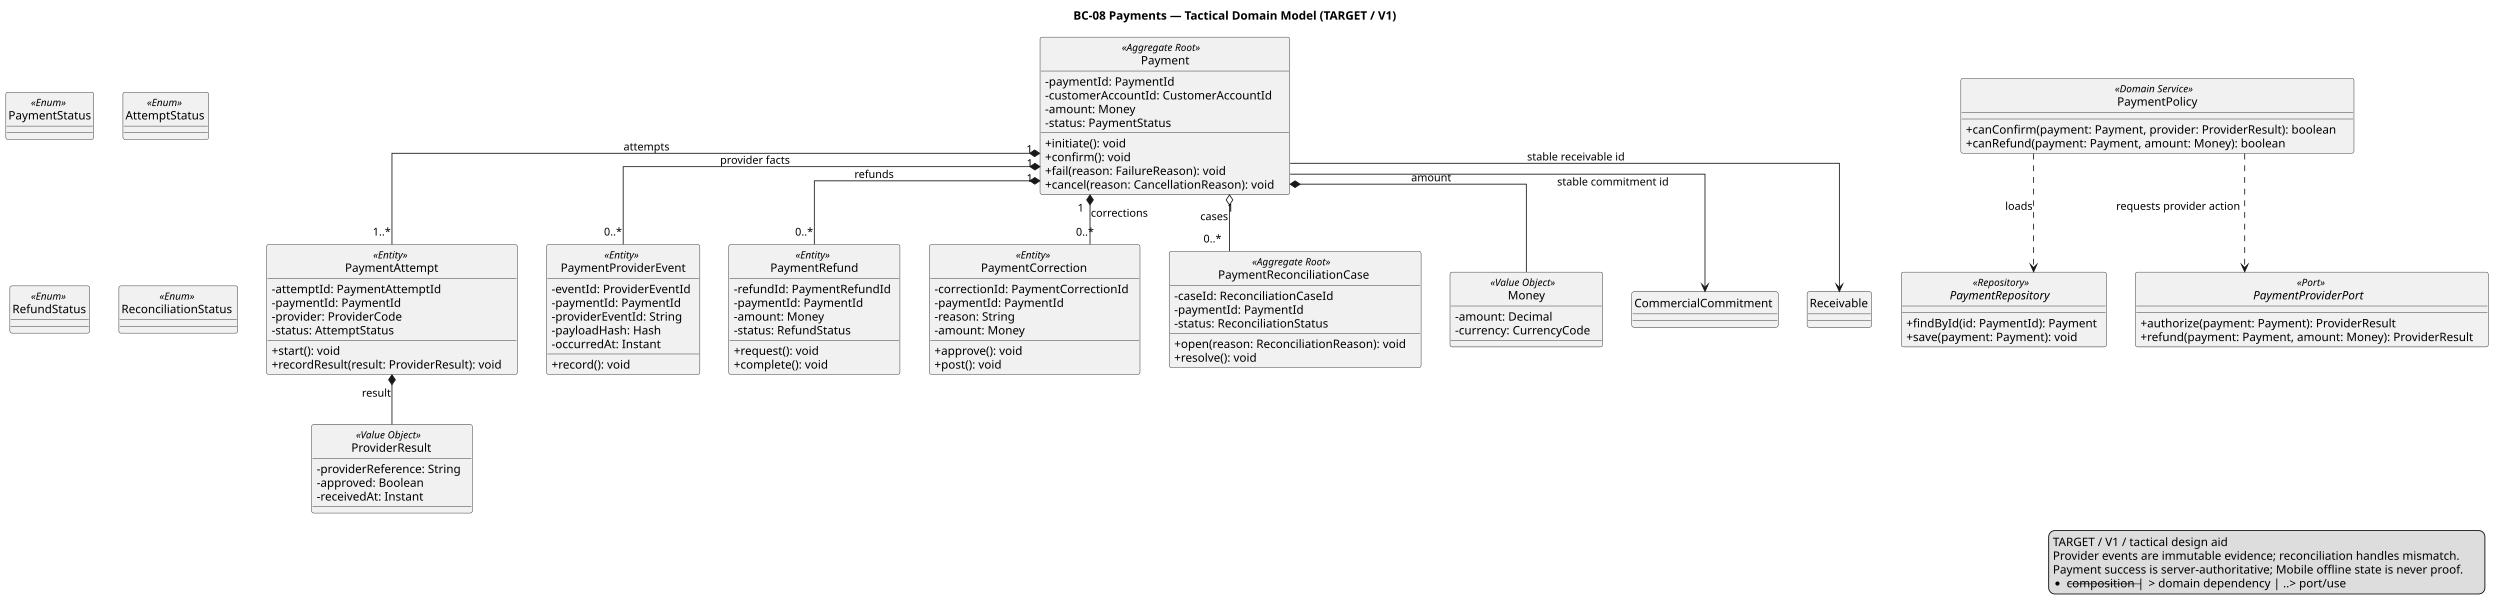
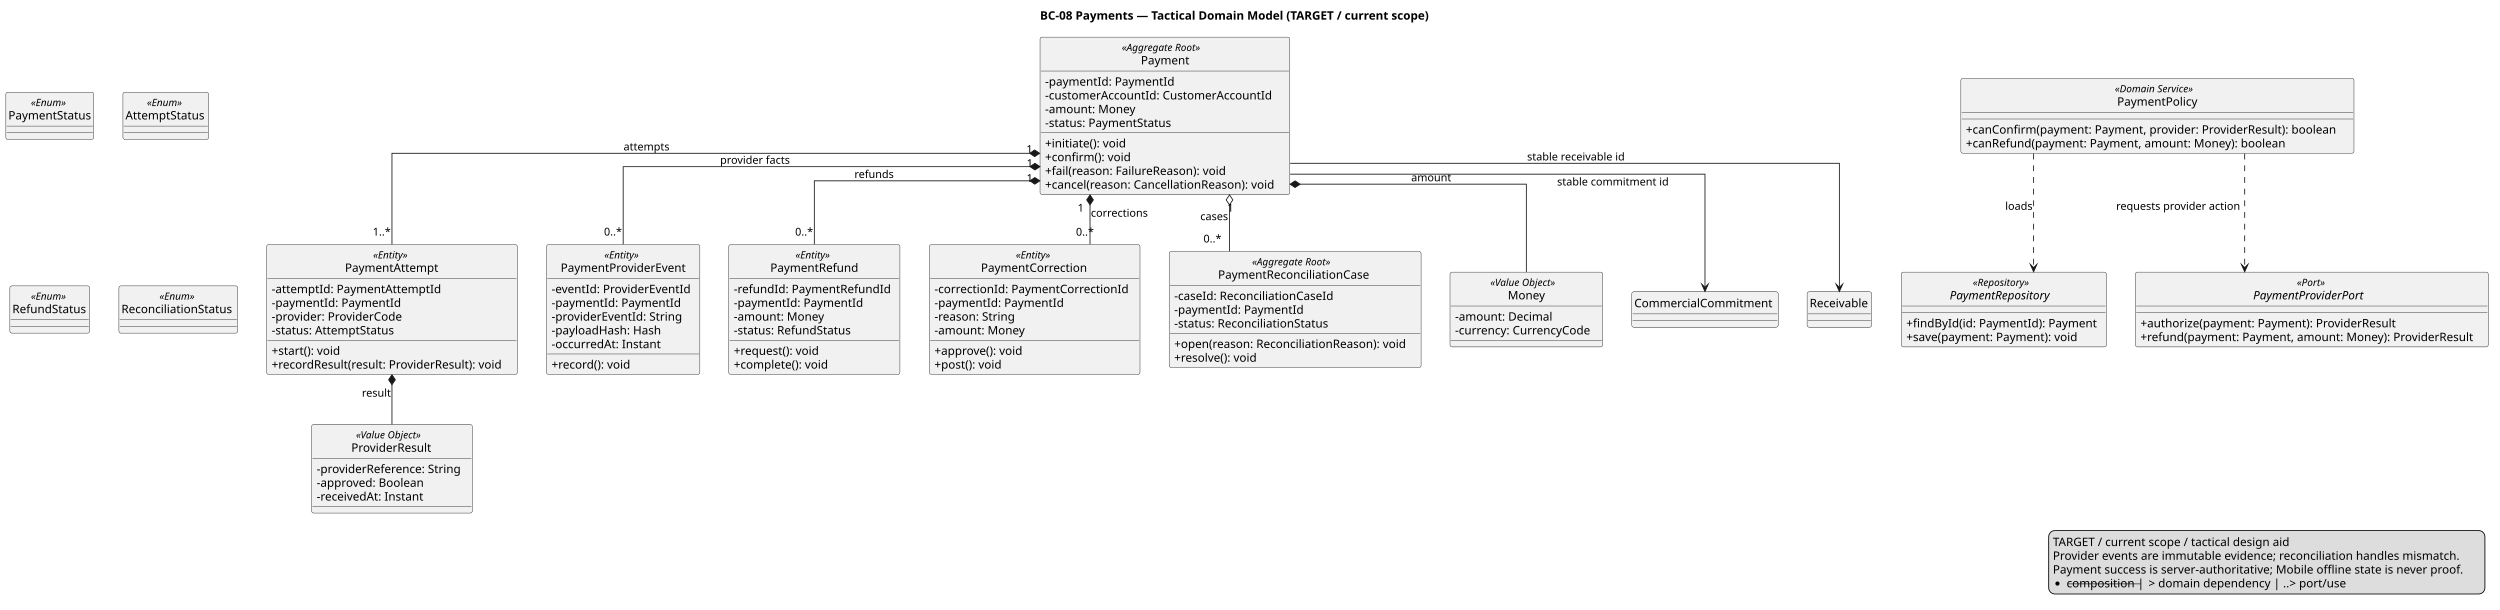
<svg xmlns="http://www.w3.org/2000/svg" contentStyleType="text/css" data-diagram-type="CLASS" height="730px" preserveAspectRatio="none" style="width:2995px;height:730px;background:#FFFFFF;" version="1.1" viewBox="0 0 2995 730" width="2995px" zoomAndPan="magnify">
  <defs />
  <g>
    <g class="title" data-source-line="1">
-       <text fill="#000000" font-family="sans-serif" font-size="14" font-weight="700" lengthAdjust="spacing" textLength="417.184" x="1285.87" y="23.535">BC-08 Payments — Tactical Domain Model (TARGET / V1)</text>
+       <text fill="#000000" font-family="sans-serif" font-size="14" font-weight="700" lengthAdjust="spacing" textLength="497.014" x="1245.955" y="23.535">BC-08 Payments — Tactical Domain Model (TARGET / current scope)</text>
    </g>
    <g class="entity" data-qualified-name="Payment" data-source-line="7" id="ent0001">
      <rect fill="#F1F1F1" height="188.527" rx="2.5" ry="2.5" style="stroke:#181818;stroke-width:0.5;" width="299.232" x="1245.96" y="44.488" />
      <text fill="#000000" font-family="sans-serif" font-size="12" font-style="italic" lengthAdjust="spacing" textLength="103.312" x="1343.92" y="61.09">«Aggregate Root»</text>
      <text fill="#000000" font-family="sans-serif" font-size="14" lengthAdjust="spacing" textLength="57.579" x="1366.787" y="77.156">Payment</text>
      <line style="stroke:#181818;stroke-width:0.5;" x1="1246.96" x2="1544.192" y1="85.109" y2="85.109" />
      <text fill="#000000" font-family="sans-serif" font-size="14" lengthAdjust="spacing" textLength="158.881" x="1251.96" y="102.644">-paymentId: PaymentId</text>
      <text fill="#000000" font-family="sans-serif" font-size="14" lengthAdjust="spacing" textLength="282.454" x="1251.96" y="119.133">-customerAccountId: CustomerAccountId</text>
      <text fill="#000000" font-family="sans-serif" font-size="14" lengthAdjust="spacing" textLength="113.436" x="1251.96" y="135.621">-amount: Money</text>
      <text fill="#000000" font-family="sans-serif" font-size="14" lengthAdjust="spacing" textLength="157.274" x="1251.96" y="152.109">-status: PaymentStatus</text>
      <line style="stroke:#181818;stroke-width:0.5;" x1="1246.96" x2="1544.192" y1="159.062" y2="159.062" />
      <text fill="#000000" font-family="sans-serif" font-size="14" lengthAdjust="spacing" textLength="104.631" x="1251.96" y="176.598">+initiate(): void</text>
      <text fill="#000000" font-family="sans-serif" font-size="14" lengthAdjust="spacing" textLength="110.25" x="1251.96" y="193.086">+confirm(): void</text>
      <text fill="#000000" font-family="sans-serif" font-size="14" lengthAdjust="spacing" textLength="227.671" x="1251.96" y="209.574">+fail(reason: FailureReason): void</text>
      <text fill="#000000" font-family="sans-serif" font-size="14" lengthAdjust="spacing" textLength="287.232" x="1251.96" y="226.062">+cancel(reason: CancellationReason): void</text>
    </g>
    <g class="entity" data-qualified-name="PaymentAttempt" data-source-line="18" id="ent0002">
      <rect fill="#F1F1F1" height="155.551" rx="2.5" ry="2.5" style="stroke:#181818;stroke-width:0.5;" width="300.353" x="319.4" y="293.008" />
      <text fill="#000000" font-family="sans-serif" font-size="12" font-style="italic" lengthAdjust="spacing" textLength="45.24" x="446.957" y="309.61">«Entity»</text>
      <text fill="#000000" font-family="sans-serif" font-size="14" lengthAdjust="spacing" textLength="112.629" x="413.262" y="325.676">PaymentAttempt</text>
      <line style="stroke:#181818;stroke-width:0.5;" x1="320.4" x2="618.754" y1="333.629" y2="333.629" />
      <text fill="#000000" font-family="sans-serif" font-size="14" lengthAdjust="spacing" textLength="208.4" x="325.4" y="351.164">-attemptId: PaymentAttemptId</text>
      <text fill="#000000" font-family="sans-serif" font-size="14" lengthAdjust="spacing" textLength="158.881" x="325.4" y="367.653">-paymentId: PaymentId</text>
      <text fill="#000000" font-family="sans-serif" font-size="14" lengthAdjust="spacing" textLength="164.329" x="325.4" y="384.141">-provider: ProviderCode</text>
      <text fill="#000000" font-family="sans-serif" font-size="14" lengthAdjust="spacing" textLength="154.745" x="325.4" y="400.629">-status: AttemptStatus</text>
      <line style="stroke:#181818;stroke-width:0.5;" x1="320.4" x2="618.754" y1="407.582" y2="407.582" />
      <text fill="#000000" font-family="sans-serif" font-size="14" lengthAdjust="spacing" textLength="88.867" x="325.4" y="425.118">+start(): void</text>
      <text fill="#000000" font-family="sans-serif" font-size="14" lengthAdjust="spacing" textLength="288.353" x="325.4" y="441.606">+recordResult(result: ProviderResult): void</text>
    </g>
    <g class="entity" data-qualified-name="PaymentProviderEvent" data-source-line="27" id="ent0003">
      <rect fill="#F1F1F1" height="155.551" rx="2.5" ry="2.5" style="stroke:#181818;stroke-width:0.5;" width="183.678" x="654.74" y="293.008" />
      <text fill="#000000" font-family="sans-serif" font-size="12" font-style="italic" lengthAdjust="spacing" textLength="45.24" x="723.959" y="309.61">«Entity»</text>
      <text fill="#000000" font-family="sans-serif" font-size="14" lengthAdjust="spacing" textLength="149.837" x="671.66" y="325.676">PaymentProviderEvent</text>
      <line style="stroke:#181818;stroke-width:0.5;" x1="655.74" x2="837.418" y1="333.629" y2="333.629" />
      <text fill="#000000" font-family="sans-serif" font-size="14" lengthAdjust="spacing" textLength="171.678" x="660.74" y="351.164">-eventId: ProviderEventId</text>
      <text fill="#000000" font-family="sans-serif" font-size="14" lengthAdjust="spacing" textLength="158.881" x="660.74" y="367.653">-paymentId: PaymentId</text>
      <text fill="#000000" font-family="sans-serif" font-size="14" lengthAdjust="spacing" textLength="163.106" x="660.74" y="384.141">-providerEventId: String</text>
      <text fill="#000000" font-family="sans-serif" font-size="14" lengthAdjust="spacing" textLength="137.696" x="660.74" y="400.629">-payloadHash: Hash</text>
      <text fill="#000000" font-family="sans-serif" font-size="14" lengthAdjust="spacing" textLength="138.305" x="660.74" y="417.118">-occurredAt: Instant</text>
      <line style="stroke:#181818;stroke-width:0.5;" x1="655.74" x2="837.418" y1="424.071" y2="424.071" />
      <text fill="#000000" font-family="sans-serif" font-size="14" lengthAdjust="spacing" textLength="101.637" x="660.74" y="441.606">+record(): void</text>
    </g>
    <g class="entity" data-qualified-name="PaymentRefund" data-source-line="36" id="ent0004">
      <rect fill="#F1F1F1" height="155.551" rx="2.5" ry="2.5" style="stroke:#181818;stroke-width:0.5;" width="205.081" x="873.03" y="293.008" />
      <text fill="#000000" font-family="sans-serif" font-size="12" font-style="italic" lengthAdjust="spacing" textLength="45.24" x="952.95" y="309.61">«Entity»</text>
      <text fill="#000000" font-family="sans-serif" font-size="14" lengthAdjust="spacing" textLength="105.567" x="922.787" y="325.676">PaymentRefund</text>
      <line style="stroke:#181818;stroke-width:0.5;" x1="874.03" x2="1077.111" y1="333.629" y2="333.629" />
      <text fill="#000000" font-family="sans-serif" font-size="14" lengthAdjust="spacing" textLength="193.081" x="879.03" y="351.164">-refundId: PaymentRefundId</text>
      <text fill="#000000" font-family="sans-serif" font-size="14" lengthAdjust="spacing" textLength="158.881" x="879.03" y="367.653">-paymentId: PaymentId</text>
      <text fill="#000000" font-family="sans-serif" font-size="14" lengthAdjust="spacing" textLength="113.436" x="879.03" y="384.141">-amount: Money</text>
      <text fill="#000000" font-family="sans-serif" font-size="14" lengthAdjust="spacing" textLength="147.684" x="879.03" y="400.629">-status: RefundStatus</text>
      <line style="stroke:#181818;stroke-width:0.5;" x1="874.03" x2="1077.111" y1="407.582" y2="407.582" />
      <text fill="#000000" font-family="sans-serif" font-size="14" lengthAdjust="spacing" textLength="108.999" x="879.03" y="425.118">+request(): void</text>
      <text fill="#000000" font-family="sans-serif" font-size="14" lengthAdjust="spacing" textLength="120.333" x="879.03" y="441.606">+complete(): void</text>
    </g>
    <g class="entity" data-qualified-name="PaymentCorrection" data-source-line="45" id="ent0005">
      <rect fill="#F1F1F1" height="155.551" rx="2.5" ry="2.5" style="stroke:#181818;stroke-width:0.5;" width="252.283" x="1113.43" y="293.008" />
      <text fill="#000000" font-family="sans-serif" font-size="12" font-style="italic" lengthAdjust="spacing" textLength="45.24" x="1216.951" y="309.61">«Entity»</text>
      <text fill="#000000" font-family="sans-serif" font-size="14" lengthAdjust="spacing" textLength="128.864" x="1175.139" y="325.676">PaymentCorrection</text>
      <line style="stroke:#181818;stroke-width:0.5;" x1="1114.43" x2="1364.713" y1="333.629" y2="333.629" />
      <text fill="#000000" font-family="sans-serif" font-size="14" lengthAdjust="spacing" textLength="240.283" x="1119.43" y="351.164">-correctionId: PaymentCorrectionId</text>
      <text fill="#000000" font-family="sans-serif" font-size="14" lengthAdjust="spacing" textLength="158.881" x="1119.43" y="367.653">-paymentId: PaymentId</text>
      <text fill="#000000" font-family="sans-serif" font-size="14" lengthAdjust="spacing" textLength="102.614" x="1119.43" y="384.141">-reason: String</text>
      <text fill="#000000" font-family="sans-serif" font-size="14" lengthAdjust="spacing" textLength="113.436" x="1119.43" y="400.629">-amount: Money</text>
      <line style="stroke:#181818;stroke-width:0.5;" x1="1114.43" x2="1364.713" y1="407.582" y2="407.582" />
      <text fill="#000000" font-family="sans-serif" font-size="14" lengthAdjust="spacing" textLength="112.526" x="1119.43" y="425.118">+approve(): void</text>
      <text fill="#000000" font-family="sans-serif" font-size="14" lengthAdjust="spacing" textLength="87.582" x="1119.43" y="441.606">+post(): void</text>
    </g>
    <g class="entity" data-qualified-name="PaymentReconciliationCase" data-source-line="54" id="ent0006">
      <rect fill="#F1F1F1" height="139.062" rx="2.5" ry="2.5" style="stroke:#181818;stroke-width:0.5;" width="301.775" x="1400.69" y="301.258" />
      <text fill="#000000" font-family="sans-serif" font-size="12" font-style="italic" lengthAdjust="spacing" textLength="103.312" x="1499.921" y="317.86">«Aggregate Root»</text>
      <text fill="#000000" font-family="sans-serif" font-size="14" lengthAdjust="spacing" textLength="184.659" x="1459.248" y="333.926">PaymentReconciliationCase</text>
      <line style="stroke:#181818;stroke-width:0.5;" x1="1401.69" x2="1701.465" y1="341.879" y2="341.879" />
      <text fill="#000000" font-family="sans-serif" font-size="14" lengthAdjust="spacing" textLength="199.568" x="1406.69" y="359.414">-caseId: ReconciliationCaseId</text>
      <text fill="#000000" font-family="sans-serif" font-size="14" lengthAdjust="spacing" textLength="158.881" x="1406.69" y="375.903">-paymentId: PaymentId</text>
      <text fill="#000000" font-family="sans-serif" font-size="14" lengthAdjust="spacing" textLength="194.421" x="1406.69" y="392.391">-status: ReconciliationStatus</text>
      <line style="stroke:#181818;stroke-width:0.5;" x1="1401.69" x2="1701.465" y1="399.344" y2="399.344" />
      <text fill="#000000" font-family="sans-serif" font-size="14" lengthAdjust="spacing" textLength="289.775" x="1406.69" y="416.879">+open(reason: ReconciliationReason): void</text>
      <text fill="#000000" font-family="sans-serif" font-size="14" lengthAdjust="spacing" textLength="106.155" x="1406.69" y="433.368">+resolve(): void</text>
    </g>
    <g class="entity" data-qualified-name="PaymentPolicy" data-source-line="62" id="ent0007">
      <rect fill="#F1F1F1" height="89.598" rx="2.5" ry="2.5" style="stroke:#181818;stroke-width:0.5;" width="470.972" x="2349.09" y="93.948" />
      <text fill="#000000" font-family="sans-serif" font-size="12" font-style="italic" lengthAdjust="spacing" textLength="102.047" x="2533.552" y="110.55">«Domain Service»</text>
      <text fill="#000000" font-family="sans-serif" font-size="14" lengthAdjust="spacing" textLength="96.496" x="2536.328" y="126.616">PaymentPolicy</text>
      <line style="stroke:#181818;stroke-width:0.5;" x1="2350.09" x2="2819.062" y1="134.569" y2="134.569" />
      <line style="stroke:#181818;stroke-width:0.5;" x1="2350.09" x2="2819.062" y1="142.569" y2="142.569" />
      <text fill="#000000" font-family="sans-serif" font-size="14" lengthAdjust="spacing" textLength="458.972" x="2355.09" y="160.105">+canConfirm(payment: Payment, provider: ProviderResult): boolean</text>
      <text fill="#000000" font-family="sans-serif" font-size="14" lengthAdjust="spacing" textLength="394.235" x="2355.09" y="176.593">+canRefund(payment: Payment, amount: Money): boolean</text>
    </g>
    <g class="entity" data-qualified-name="Money" data-source-line="67" id="ent0008">
      <rect fill="#F1F1F1" height="89.598" rx="2.5" ry="2.5" style="stroke:#181818;stroke-width:0.5;" width="182.953" x="1737.1" y="325.988" />
      <text fill="#000000" font-family="sans-serif" font-size="12" font-style="italic" lengthAdjust="spacing" textLength="86.291" x="1785.431" y="342.59">«Value Object»</text>
      <text fill="#000000" font-family="sans-serif" font-size="14" lengthAdjust="spacing" textLength="44.461" x="1806.346" y="358.656">Money</text>
      <line style="stroke:#181818;stroke-width:0.5;" x1="1738.1" x2="1919.053" y1="366.609" y2="366.609" />
      <text fill="#000000" font-family="sans-serif" font-size="14" lengthAdjust="spacing" textLength="123.327" x="1743.1" y="384.144">-amount: Decimal</text>
      <text fill="#000000" font-family="sans-serif" font-size="14" lengthAdjust="spacing" textLength="170.953" x="1743.1" y="400.633">-currency: CurrencyCode</text>
      <line style="stroke:#181818;stroke-width:0.5;" x1="1738.1" x2="1919.053" y1="407.586" y2="407.586" />
    </g>
    <g class="entity" data-qualified-name="ProviderResult" data-source-line="72" id="ent0009">
      <rect fill="#F1F1F1" height="106.086" rx="2.5" ry="2.5" style="stroke:#181818;stroke-width:0.5;" width="192.489" x="373.33" y="508.558" />
      <text fill="#000000" font-family="sans-serif" font-size="12" font-style="italic" lengthAdjust="spacing" textLength="86.291" x="426.429" y="525.16">«Value Object»</text>
      <text fill="#000000" font-family="sans-serif" font-size="14" lengthAdjust="spacing" textLength="97.46" x="420.845" y="541.226">ProviderResult</text>
      <line style="stroke:#181818;stroke-width:0.5;" x1="374.33" x2="564.819" y1="549.179" y2="549.179" />
      <text fill="#000000" font-family="sans-serif" font-size="14" lengthAdjust="spacing" textLength="180.489" x="379.33" y="566.715">-providerReference: String</text>
      <text fill="#000000" font-family="sans-serif" font-size="14" lengthAdjust="spacing" textLength="134.019" x="379.33" y="583.203">-approved: Boolean</text>
      <text fill="#000000" font-family="sans-serif" font-size="14" lengthAdjust="spacing" textLength="135.01" x="379.33" y="599.691">-receivedAt: Instant</text>
      <line style="stroke:#181818;stroke-width:0.5;" x1="374.33" x2="564.819" y1="606.644" y2="606.644" />
    </g>
    <g class="entity" data-qualified-name="PaymentRepository" data-source-line="78" id="ent0010">
      <rect fill="#F1F1F1" height="89.598" rx="2.5" ry="2.5" style="stroke:#181818;stroke-width:0.5;" width="245.721" x="2277.71" y="325.988" />
      <text fill="#000000" font-family="sans-serif" font-size="12" font-style="italic" lengthAdjust="spacing" textLength="74.397" x="2363.372" y="342.59">«Repository»</text>
      <text fill="#000000" font-family="sans-serif" font-size="14" font-style="italic" lengthAdjust="spacing" textLength="129.705" x="2335.718" y="358.656">PaymentRepository</text>
      <line style="stroke:#181818;stroke-width:0.5;" x1="2278.71" x2="2522.431" y1="366.609" y2="366.609" />
      <line style="stroke:#181818;stroke-width:0.5;" x1="2278.71" x2="2522.431" y1="374.609" y2="374.609" />
      <text fill="#000000" font-family="sans-serif" font-size="14" lengthAdjust="spacing" textLength="233.721" x="2283.71" y="392.144">+findById(id: PaymentId): Payment</text>
      <text fill="#000000" font-family="sans-serif" font-size="14" lengthAdjust="spacing" textLength="212.803" x="2283.71" y="408.633">+save(payment: Payment): void</text>
    </g>
    <g class="entity" data-qualified-name="PaymentProviderPort" data-source-line="83" id="ent0011">
      <rect fill="#F1F1F1" height="89.598" rx="2.5" ry="2.5" style="stroke:#181818;stroke-width:0.5;" width="422.703" x="2558.22" y="325.988" />
      <text fill="#000000" font-family="sans-serif" font-size="12" font-style="italic" lengthAdjust="spacing" textLength="35.977" x="2751.583" y="342.59">«Port»</text>
      <text fill="#000000" font-family="sans-serif" font-size="14" font-style="italic" lengthAdjust="spacing" textLength="140.581" x="2699.281" y="358.656">PaymentProviderPort</text>
      <line style="stroke:#181818;stroke-width:0.5;" x1="2559.22" x2="2979.923" y1="366.609" y2="366.609" />
      <line style="stroke:#181818;stroke-width:0.5;" x1="2559.22" x2="2979.923" y1="374.609" y2="374.609" />
      <text fill="#000000" font-family="sans-serif" font-size="14" lengthAdjust="spacing" textLength="316.19" x="2564.22" y="392.144">+authorize(payment: Payment): ProviderResult</text>
      <text fill="#000000" font-family="sans-serif" font-size="14" lengthAdjust="spacing" textLength="410.703" x="2564.22" y="408.633">+refund(payment: Payment, amount: Money): ProviderResult</text>
    </g>
    <g class="entity" data-qualified-name="PaymentStatus" data-source-line="88" id="ent0012">
      <rect fill="#F1F1F1" height="56.621" rx="2.5" ry="2.5" style="stroke:#181818;stroke-width:0.5;" width="105.148" x="7" y="110.438" />
      <text fill="#000000" font-family="sans-serif" font-size="12" font-style="italic" lengthAdjust="spacing" textLength="45.176" x="36.986" y="127.04">«Enum»</text>
      <text fill="#000000" font-family="sans-serif" font-size="14" lengthAdjust="spacing" textLength="99.148" x="10" y="143.106">PaymentStatus</text>
      <line style="stroke:#181818;stroke-width:0.5;" x1="8" x2="111.148" y1="151.059" y2="151.059" />
      <line style="stroke:#181818;stroke-width:0.5;" x1="8" x2="111.148" y1="159.059" y2="159.059" />
    </g>
    <g class="entity" data-qualified-name="AttemptStatus" data-source-line="89" id="ent0013">
      <rect fill="#F1F1F1" height="56.621" rx="2.5" ry="2.5" style="stroke:#181818;stroke-width:0.5;" width="102.619" x="147.26" y="110.438" />
      <text fill="#000000" font-family="sans-serif" font-size="12" font-style="italic" lengthAdjust="spacing" textLength="45.176" x="175.982" y="127.04">«Enum»</text>
      <text fill="#000000" font-family="sans-serif" font-size="14" lengthAdjust="spacing" textLength="96.619" x="150.26" y="143.106">AttemptStatus</text>
      <line style="stroke:#181818;stroke-width:0.5;" x1="148.26" x2="248.879" y1="151.059" y2="151.059" />
      <line style="stroke:#181818;stroke-width:0.5;" x1="148.26" x2="248.879" y1="159.059" y2="159.059" />
    </g>
    <g class="entity" data-qualified-name="RefundStatus" data-source-line="90" id="ent0014">
      <rect fill="#F1F1F1" height="56.621" rx="2.5" ry="2.5" style="stroke:#181818;stroke-width:0.5;" width="95.558" x="11.8" y="342.478" />
      <text fill="#000000" font-family="sans-serif" font-size="12" font-style="italic" lengthAdjust="spacing" textLength="45.176" x="36.991" y="359.08">«Enum»</text>
      <text fill="#000000" font-family="sans-serif" font-size="14" lengthAdjust="spacing" textLength="89.558" x="14.8" y="375.146">RefundStatus</text>
      <line style="stroke:#181818;stroke-width:0.5;" x1="12.8" x2="106.358" y1="383.099" y2="383.099" />
      <line style="stroke:#181818;stroke-width:0.5;" x1="12.8" x2="106.358" y1="391.099" y2="391.099" />
    </g>
    <g class="entity" data-qualified-name="ReconciliationStatus" data-source-line="91" id="ent0015">
      <rect fill="#F1F1F1" height="56.621" rx="2.5" ry="2.5" style="stroke:#181818;stroke-width:0.5;" width="142.295" x="142.43" y="342.478" />
      <text fill="#000000" font-family="sans-serif" font-size="12" font-style="italic" lengthAdjust="spacing" textLength="45.176" x="190.99" y="359.08">«Enum»</text>
      <text fill="#000000" font-family="sans-serif" font-size="14" lengthAdjust="spacing" textLength="136.295" x="145.43" y="375.146">ReconciliationStatus</text>
      <line style="stroke:#181818;stroke-width:0.5;" x1="143.43" x2="283.725" y1="383.099" y2="383.099" />
      <line style="stroke:#181818;stroke-width:0.5;" x1="143.43" x2="283.725" y1="391.099" y2="391.099" />
    </g>
    <g class="entity" data-qualified-name="CommercialCommitment" data-source-line="100" id="ent0023">
      <rect fill="#F1F1F1" height="42.488" rx="2.5" ry="2.5" style="stroke:#181818;stroke-width:0.5;" width="175.456" x="1954.85" y="349.538" />
      <text fill="#000000" font-family="sans-serif" font-size="14" lengthAdjust="spacing" textLength="169.456" x="1957.85" y="368.073">CommercialCommitment</text>
      <line style="stroke:#181818;stroke-width:0.5;" x1="1955.85" x2="2129.306" y1="376.027" y2="376.027" />
      <line style="stroke:#181818;stroke-width:0.5;" x1="1955.85" x2="2129.306" y1="384.027" y2="384.027" />
    </g>
    <g class="entity" data-qualified-name="Receivable" data-source-line="101" id="ent0025">
      <rect fill="#F1F1F1" height="42.488" rx="2.5" ry="2.5" style="stroke:#181818;stroke-width:0.5;" width="77.306" x="2164.92" y="349.538" />
      <text fill="#000000" font-family="sans-serif" font-size="14" lengthAdjust="spacing" textLength="71.306" x="2167.92" y="368.073">Receivable</text>
      <line style="stroke:#181818;stroke-width:0.5;" x1="2165.92" x2="2241.226" y1="376.027" y2="376.027" />
      <line style="stroke:#181818;stroke-width:0.5;" x1="2165.92" x2="2241.226" y1="384.027" y2="384.027" />
    </g>
    <g class="link" data-entity-1="ent0001" data-entity-2="ent0002" data-link-type="composition" data-source-line="93" id="lnk16">
      <path codeLine="93" d="M1233.51,183.648 C971.35,183.648 469.57,183.648 469.57,183.648 C469.57,183.648 469.57,241.428 469.57,292.778" fill="none" id="Payment-backto-PaymentAttempt" style="stroke:#181818;stroke-width:1;" />
      <polygon fill="#181818" points="1245.51,183.648,1239.51,179.648,1233.51,183.648,1239.51,187.648,1245.51,183.648" style="stroke:#181818;stroke-width:1;stroke-linejoin:miter;stroke-miterlimit:10;" />
      <text fill="#000000" font-family="sans-serif" font-size="13" lengthAdjust="spacing" textLength="55.955" x="746.98" y="180.217">attempts</text>
      <text fill="#000000" font-family="sans-serif" font-size="13" lengthAdjust="spacing" textLength="8.22" x="1229.572" y="183.153">1</text>
      <text fill="#000000" font-family="sans-serif" font-size="13" lengthAdjust="spacing" textLength="22.712" x="446.555" y="282.212">1..*</text>
    </g>
    <g class="link" data-entity-1="ent0001" data-entity-2="ent0003" data-link-type="composition" data-source-line="94" id="lnk17">
      <path codeLine="94" d="M1233.87,199.648 C1042.2,199.648 746.57,199.648 746.57,199.648 C746.57,199.648 746.57,247.598 746.57,292.728" fill="none" id="Payment-backto-PaymentProviderEvent" style="stroke:#181818;stroke-width:1;" />
      <polygon fill="#181818" points="1245.87,199.648,1239.87,195.648,1233.87,199.648,1239.87,203.648,1245.87,199.648" style="stroke:#181818;stroke-width:1;stroke-linejoin:miter;stroke-miterlimit:10;" />
      <text fill="#000000" font-family="sans-serif" font-size="13" lengthAdjust="spacing" textLength="86.938" x="862.68" y="196.217">provider facts</text>
      <text fill="#000000" font-family="sans-serif" font-size="13" lengthAdjust="spacing" textLength="8.22" x="1229.95" y="199.978">1</text>
      <text fill="#000000" font-family="sans-serif" font-size="13" lengthAdjust="spacing" textLength="22.712" x="723.555" y="282.157">0..*</text>
    </g>
    <g class="link" data-entity-1="ent0001" data-entity-2="ent0004" data-link-type="composition" data-source-line="95" id="lnk18">
      <path codeLine="95" d="M1233.72,216.648 C1113.11,216.648 975.57,216.648 975.57,216.648 C975.57,216.648 975.57,254.578 975.57,292.818" fill="none" id="Payment-backto-PaymentRefund" style="stroke:#181818;stroke-width:1;" />
      <polygon fill="#181818" points="1245.72,216.648,1239.72,212.648,1233.72,216.648,1239.72,220.648,1245.72,216.648" style="stroke:#181818;stroke-width:1;stroke-linejoin:miter;stroke-miterlimit:10;" />
      <text fill="#000000" font-family="sans-serif" font-size="13" lengthAdjust="spacing" textLength="48.287" x="1023.57" y="213.217">refunds</text>
      <text fill="#000000" font-family="sans-serif" font-size="13" lengthAdjust="spacing" textLength="8.22" x="1229.793" y="217.855">1</text>
      <text fill="#000000" font-family="sans-serif" font-size="13" lengthAdjust="spacing" textLength="22.712" x="952.555" y="282.255">0..*</text>
    </g>
    <g class="link" data-entity-1="ent0001" data-entity-2="ent0005" data-link-type="composition" data-source-line="96" id="lnk19">
      <path codeLine="96" d="M1305.84,245.458 C1305.84,265.138 1305.84,273.658 1305.84,292.658" fill="none" id="Payment-backto-PaymentCorrection" style="stroke:#181818;stroke-width:1;" />
      <polygon fill="#181818" points="1305.84,233.458,1301.84,239.458,1305.84,245.458,1309.84,239.458,1305.84,233.458" style="stroke:#181818;stroke-width:1;stroke-linejoin:miter;stroke-miterlimit:10;" />
      <text fill="#000000" font-family="sans-serif" font-size="13" lengthAdjust="spacing" textLength="70.484" x="1306.84" y="259.627">corrections</text>
      <text fill="#000000" font-family="sans-serif" font-size="13" lengthAdjust="spacing" textLength="8.22" x="1290.964" y="253.544">1</text>
      <text fill="#000000" font-family="sans-serif" font-size="13" lengthAdjust="spacing" textLength="22.712" x="1288.968" y="282.347">0..*</text>
    </g>
    <g class="link" data-entity-1="ent0001" data-entity-2="ent0006" data-link-type="aggregation" data-source-line="97" id="lnk20">
      <path codeLine="97" d="M1472.94,245.458 C1472.94,268.018 1472.94,279.688 1472.94,300.898" fill="none" id="Payment-backto-PaymentReconciliationCase" style="stroke:#181818;stroke-width:1;" />
      <polygon fill="none" points="1472.94,233.458,1468.94,239.458,1472.94,245.458,1476.94,239.458,1472.94,233.458" style="stroke:#181818;stroke-width:1;stroke-linejoin:miter;stroke-miterlimit:10;" />
      <text fill="#000000" font-family="sans-serif" font-size="13" lengthAdjust="spacing" textLength="34.334" x="1437.94" y="263.747">cases</text>
      <text fill="#000000" font-family="sans-serif" font-size="13" lengthAdjust="spacing" textLength="8.22" x="1470.336" y="253.544">1</text>
      <text fill="#000000" font-family="sans-serif" font-size="13" lengthAdjust="spacing" textLength="22.712" x="1441.733" y="290.502">0..*</text>
    </g>
    <g class="link" data-entity-1="ent0001" data-entity-2="ent0008" data-link-type="composition" data-source-line="98" id="lnk21">
      <path codeLine="98" d="M1557.5,220.648 C1682.61,220.648 1828.57,220.648 1828.57,220.648 C1828.57,220.648 1828.57,281.518 1828.57,325.738" fill="none" id="Payment-backto-Money" style="stroke:#181818;stroke-width:1;" />
      <polygon fill="#181818" points="1545.5,220.648,1551.5,224.648,1557.5,220.648,1551.5,216.648,1545.5,220.648" style="stroke:#181818;stroke-width:1;stroke-linejoin:miter;stroke-miterlimit:10;" />
      <text fill="#000000" font-family="sans-serif" font-size="13" lengthAdjust="spacing" textLength="48.299" x="1690.58" y="217.217">amount</text>
    </g>
    <g class="link" data-entity-1="ent0002" data-entity-2="ent0009" data-link-type="composition" data-source-line="99" id="lnk22">
      <path codeLine="99" d="M469.57,460.948 C469.57,480.918 469.57,489.928 469.57,508.318" fill="none" id="PaymentAttempt-backto-ProviderResult" style="stroke:#181818;stroke-width:1;" />
      <polygon fill="#181818" points="469.57,448.948,465.57,454.948,469.57,460.948,473.57,454.948,469.57,448.948" style="stroke:#181818;stroke-width:1;stroke-linejoin:miter;stroke-miterlimit:10;" />
      <text fill="#000000" font-family="sans-serif" font-size="13" lengthAdjust="spacing" textLength="35.877" x="433.57" y="475.207">result</text>
    </g>
    <g class="link" data-entity-1="ent0001" data-entity-2="ent0023" data-link-type="dependency" data-source-line="100" id="lnk24">
      <path codeLine="100" d="M1545.64,208.648 C1736.77,208.648 2042.57,208.648 2042.57,208.648 C2042.57,208.648 2042.57,300.148 2042.57,344.258" fill="none" id="Payment-to-CommercialCommitment" style="stroke:#181818;stroke-width:1;" />
      <polygon fill="#181818" points="2042.57,349.258,2046.57,340.258,2042.57,344.258,2038.57,340.258,2042.57,349.258" style="stroke:#181818;stroke-width:1;stroke-linejoin:miter;stroke-miterlimit:10;" />
      <text fill="#000000" font-family="sans-serif" font-size="13" lengthAdjust="spacing" textLength="137.865" x="1865.41" y="222.217">stable commitment id</text>
    </g>
    <g class="link" data-entity-1="ent0001" data-entity-2="ent0025" data-link-type="dependency" data-source-line="101" id="lnk26">
      <path codeLine="101" d="M1545.66,195.648 C1779.33,195.648 2203.57,195.648 2203.57,195.648 C2203.57,195.648 2203.57,297.548 2203.57,344.308" fill="none" id="Payment-to-Receivable" style="stroke:#181818;stroke-width:1;" />
      <polygon fill="#181818" points="2203.57,349.308,2207.57,340.308,2203.57,344.308,2199.57,340.308,2203.57,349.308" style="stroke:#181818;stroke-width:1;stroke-linejoin:miter;stroke-miterlimit:10;" />
      <text fill="#000000" font-family="sans-serif" font-size="13" lengthAdjust="spacing" textLength="121.329" x="1829.45" y="192.217">stable receivable id</text>
    </g>
    <g class="link" data-entity-1="ent0007" data-entity-2="ent0010" data-link-type="dependency" data-source-line="102" id="lnk27">
      <path codeLine="102" d="M2436.26,184.038 C2436.26,224.928 2436.26,279.758 2436.26,320.608" fill="none" id="PaymentPolicy-to-PaymentRepository" style="stroke:#181818;stroke-width:1;stroke-dasharray:7,7;" />
      <polygon fill="#181818" points="2436.26,325.608,2440.26,316.608,2436.26,320.608,2432.26,316.608,2436.26,325.608" style="stroke:#181818;stroke-width:1;stroke-linejoin:miter;stroke-miterlimit:10;" />
      <text fill="#000000" font-family="sans-serif" font-size="13" lengthAdjust="spacing" textLength="33.731" x="2402.26" y="251.397">loads</text>
    </g>
    <g class="link" data-entity-1="ent0007" data-entity-2="ent0011" data-link-type="dependency" data-source-line="103" id="lnk28">
      <path codeLine="103" d="M2689.14,184.038 C2689.14,224.928 2689.14,279.758 2689.14,320.608" fill="none" id="PaymentPolicy-to-PaymentProviderPort" style="stroke:#181818;stroke-width:1;stroke-dasharray:7,7;" />
      <polygon fill="#181818" points="2689.14,325.608,2693.14,316.608,2689.14,320.608,2685.14,316.608,2689.14,325.608" style="stroke:#181818;stroke-width:1;stroke-linejoin:miter;stroke-miterlimit:10;" />
      <text fill="#000000" font-family="sans-serif" font-size="13" lengthAdjust="spacing" textLength="153.626" x="2535.14" y="251.397">requests provider action</text>
    </g>
    <g class="legend" data-source-line="105">
      <rect fill="#DDDDDD" height="75.953" rx="7.5" ry="7.5" style="stroke:#000000;stroke-width:1;" width="522.6" x="2454.323" y="635.644" />
-       <text fill="#000000" font-family="sans-serif" font-size="14" lengthAdjust="spacing" textLength="227.363" x="2459.323" y="654.179">TARGET / V1 / tactical design aid</text>
+       <text fill="#000000" font-family="sans-serif" font-size="14" lengthAdjust="spacing" textLength="302.347" x="2459.323" y="654.179">TARGET / current scope / tactical design aid</text>
      <text fill="#000000" font-family="sans-serif" font-size="14" lengthAdjust="spacing" textLength="503.255" x="2459.323" y="670.668">Provider events are immutable evidence; reconciliation handles mismatch.</text>
      <text fill="#000000" font-family="sans-serif" font-size="14" lengthAdjust="spacing" textLength="512.6" x="2459.323" y="687.156">Payment success is server-authoritative; Mobile offline state is never proof.</text>
      <ellipse cx="2464.823" cy="699.097" fill="#000000" rx="2.5" ry="2.5" />
      <text fill="#000000" font-family="sans-serif" font-size="14" lengthAdjust="spacing" text-decoration="line-through" textLength="93.666" x="2475.753" y="703.644">composition |</text>
      <text fill="#000000" font-family="sans-serif" font-size="14" lengthAdjust="spacing" textLength="250.482" x="2573.849" y="703.644">&gt; domain dependency | ..&gt; port/use</text>
    </g>
  </g>
</svg>
